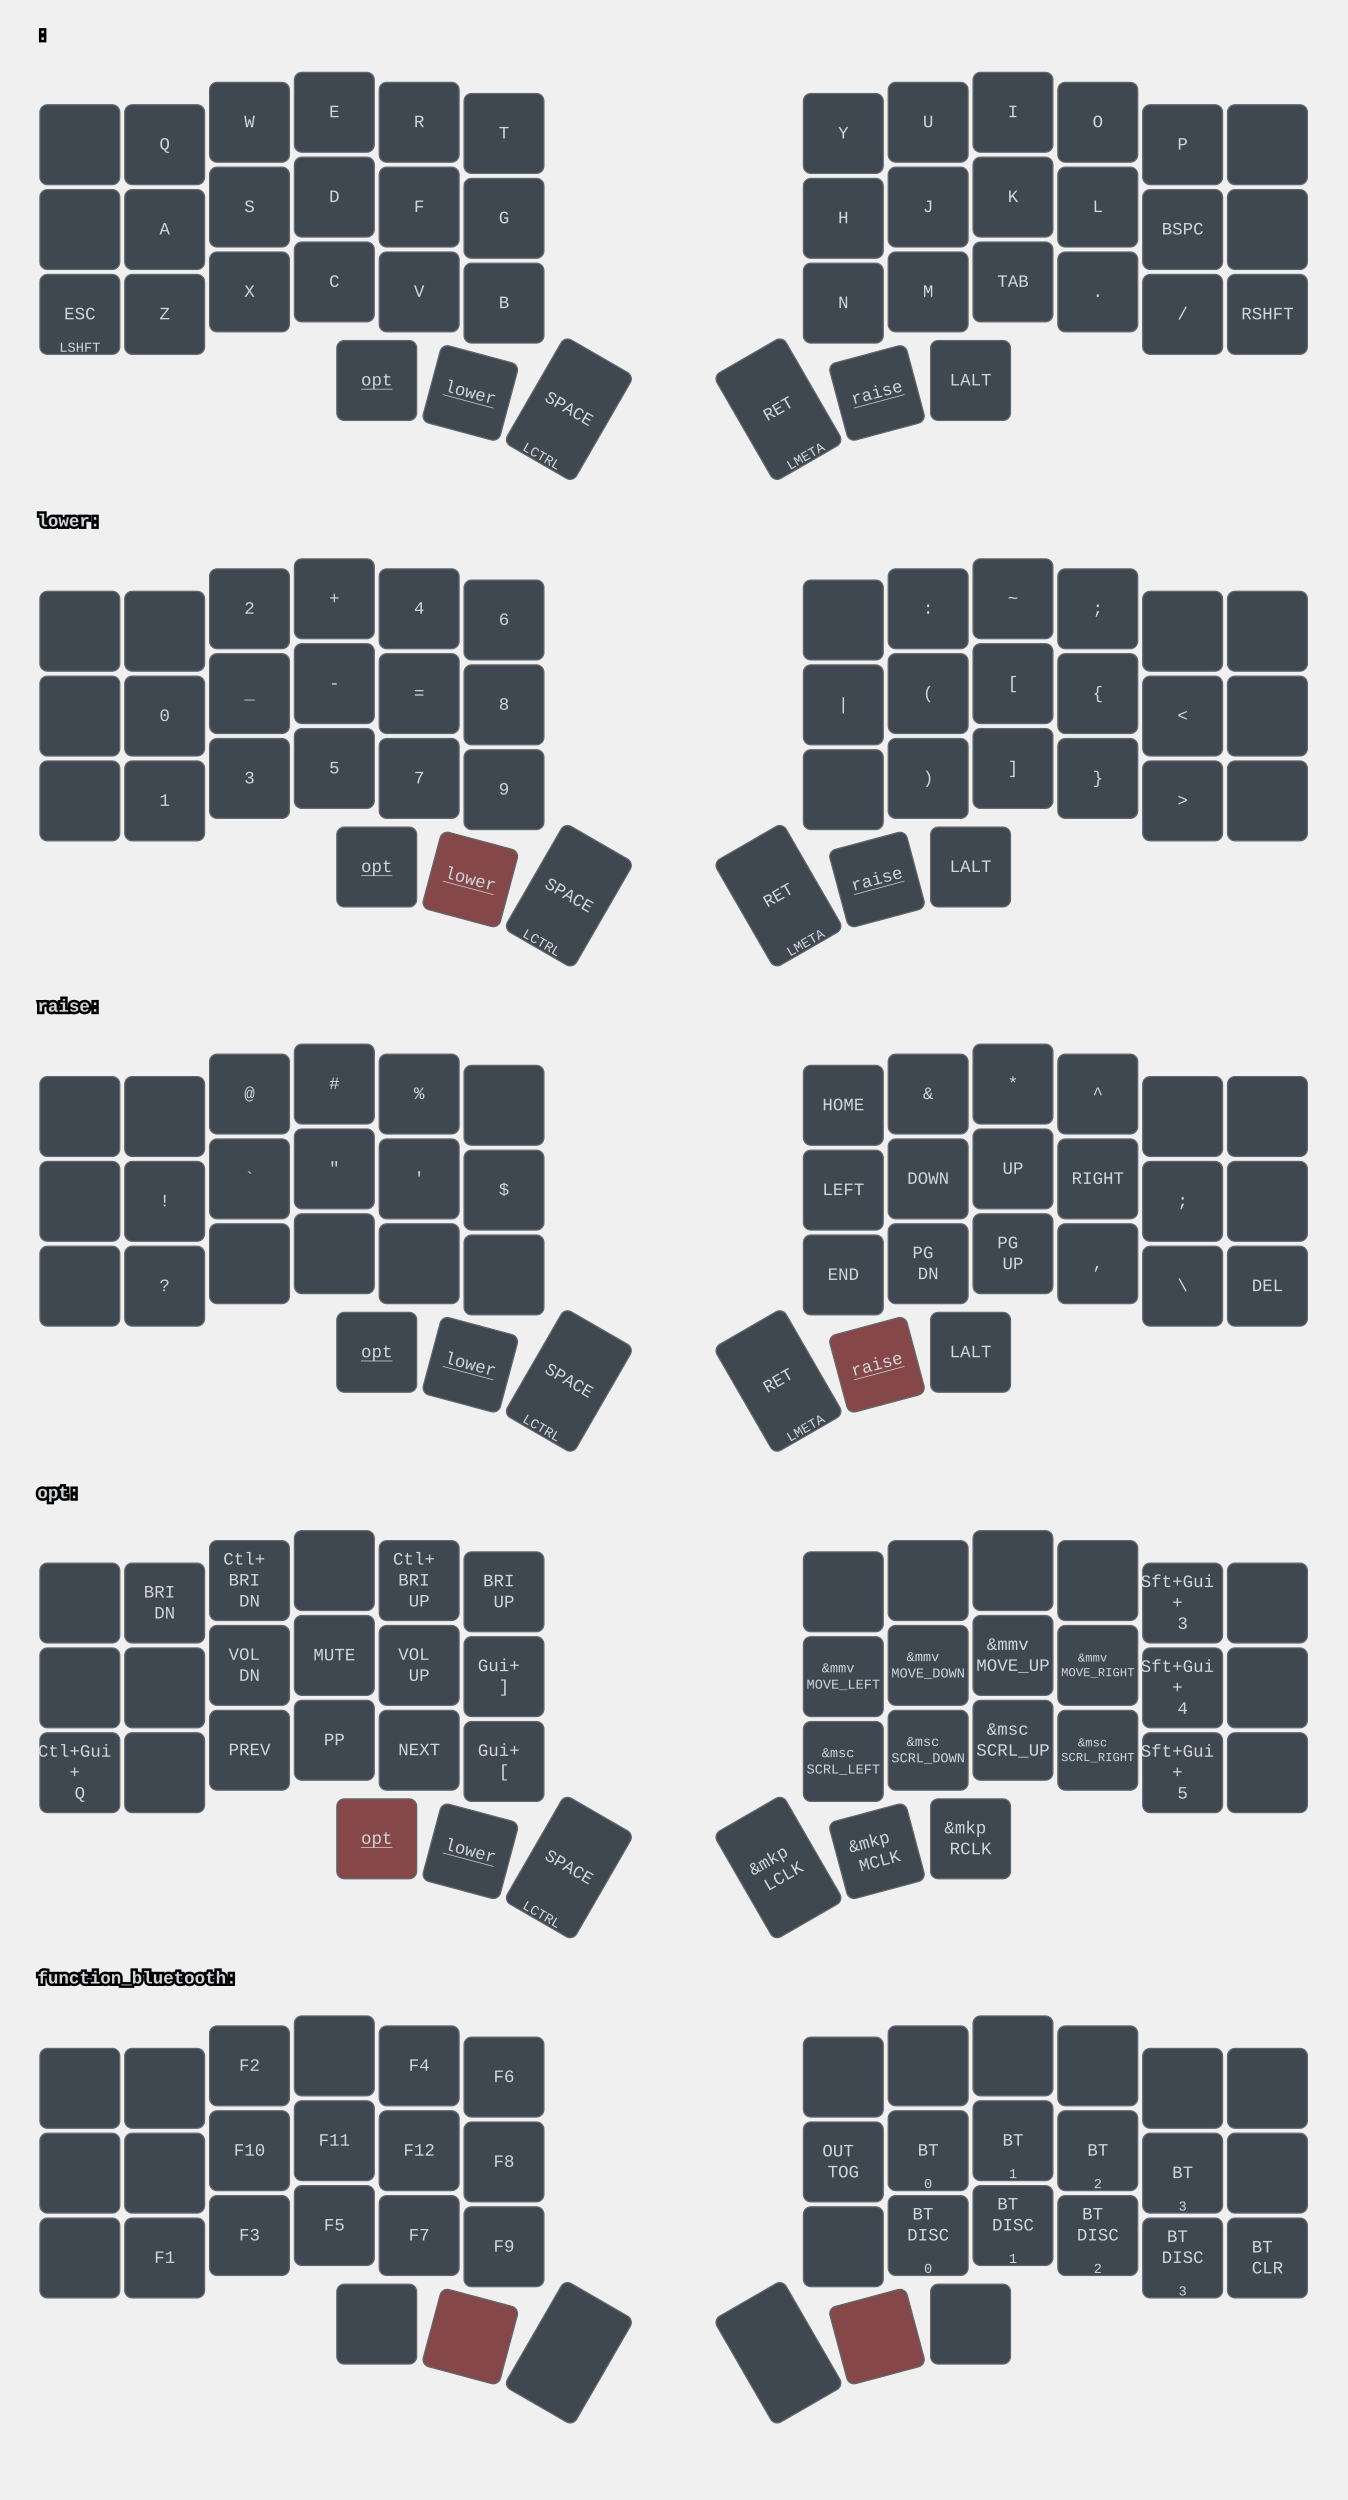
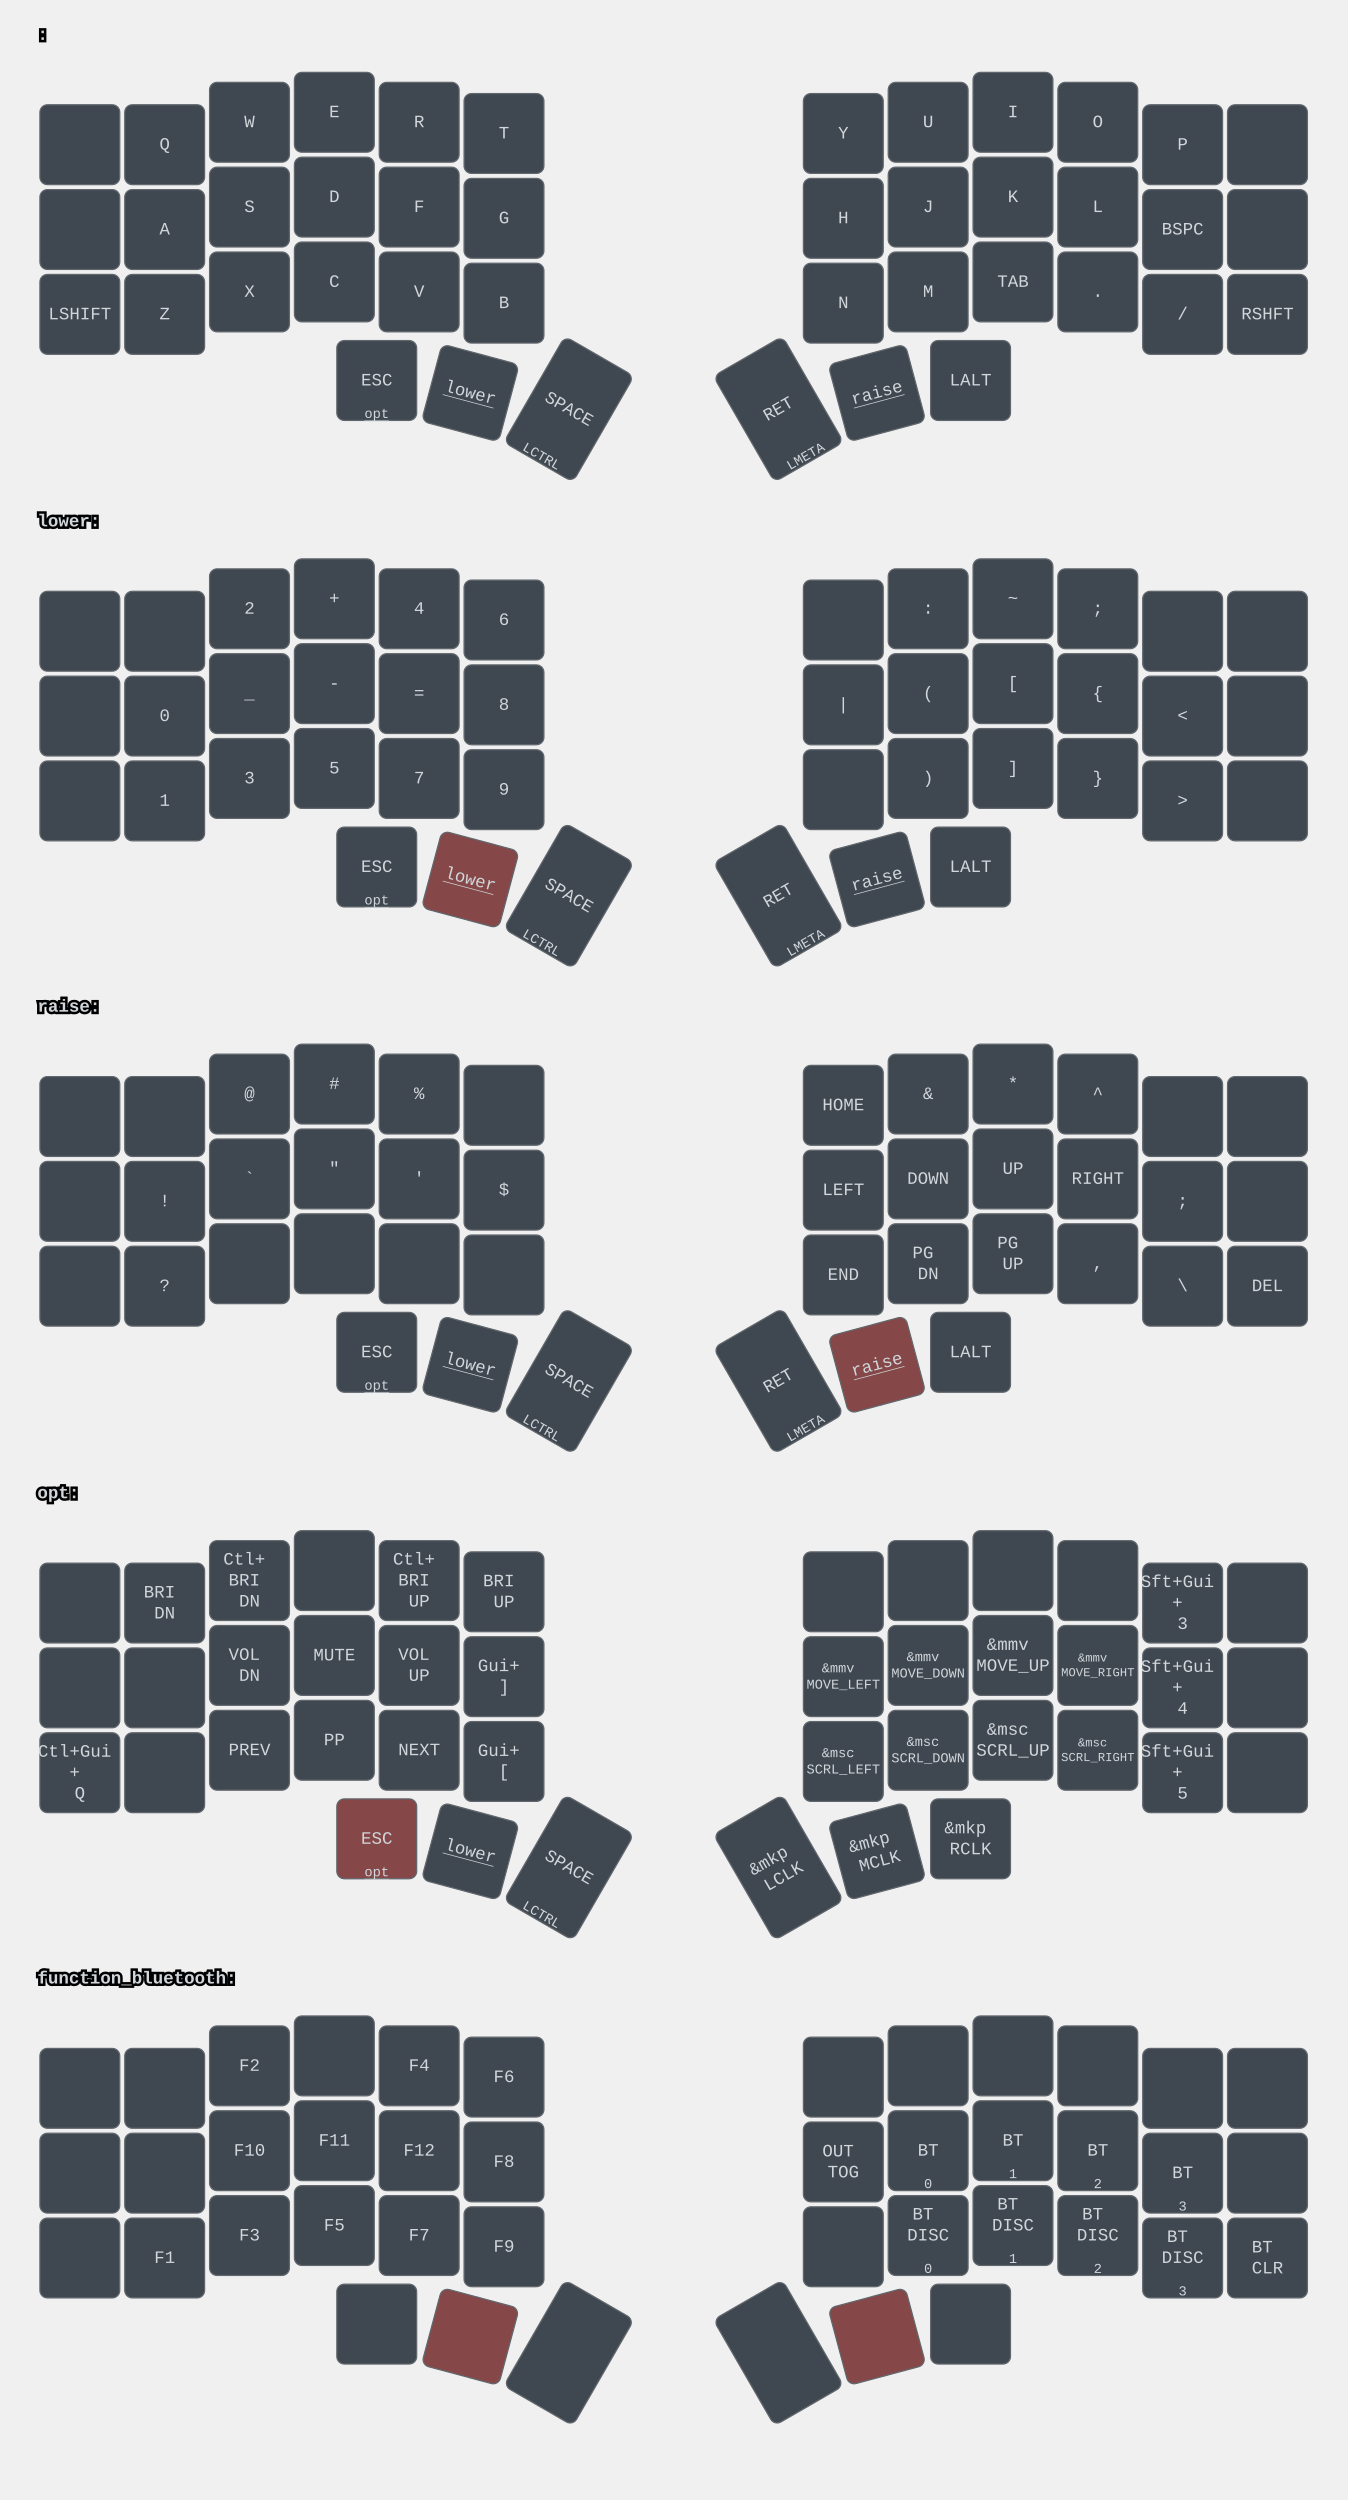
<svg xmlns="http://www.w3.org/2000/svg" width="1080" height="2004" viewBox="0 0 1080 2004" class="keymap">
  <style>/* inherit to force styles through use tags */
svg path {
    fill: inherit;
}

/* font and background color specifications */
svg.keymap {
    font-family: SFMono-Regular,Consolas,Liberation Mono,Menlo,monospace;
    font-size: 14px;
    font-kerning: normal;
    text-rendering: optimizeLegibility;
    fill: #24292e;
}

/* default key styling */
rect.key {
    fill: #f6f8fa;
}

rect.key, rect.combo {
    stroke: #c9cccf;
    stroke-width: 1;
}

/* default key side styling, only used is draw_key_sides is set */
rect.side {
    filter: brightness(90%);
}

/* color accent for combo boxes */
rect.combo, rect.combo-separate {
    fill: #cdf;
}

/* color accent for held keys */
rect.held, rect.combo.held {
    fill: #fdd;
}

/* color accent for ghost (optional) keys */
rect.ghost, rect.combo.ghost {
    stroke-dasharray: 4, 4;
    stroke-width: 2;
}

text {
    text-anchor: middle;
    dominant-baseline: middle;
}

/* styling for layer labels */
text.label {
    font-weight: bold;
    text-anchor: start;
    stroke: white;
    stroke-width: 4;
    paint-order: stroke;
}

/* styling for optional footer */
text.footer {
    text-anchor: end;
    dominant-baseline: auto;
    stroke: white;
    stroke-width: 4;
    paint-order: stroke;
}

/* styling for combo tap, and key non-tap label text */
text.combo, text.hold, text.shifted, text.left, text.right {
    font-size: 11px;
}

text.hold {
    text-anchor: middle;
    dominant-baseline: auto;
}

text.shifted {
    text-anchor: middle;
    dominant-baseline: hanging;
}

text.left {
    text-anchor: start;
}

text.right {
    text-anchor: end;
}

text.layer-activator {
    text-decoration: underline;
}

/* styling for hold/shifted label text in combo box */
text.combo.hold, text.combo.shifted, text.combo.left, text.combo.right {
    font-size: 8px;
}

/* lighter symbol for transparent keys */
text.trans {
    fill: #7b7e81;
}

/* styling for combo dendrons */
path.combo {
    stroke-width: 1;
    stroke: gray;
    fill: none;
}

/* Start Tabler Icons Cleanup */
/* cannot use height/width with glyphs */
.icon-tabler &gt; path {
    fill: inherit;
    stroke: inherit;
    stroke-width: 2;
}
/* hide tabler's default box */
.icon-tabler &gt; path[stroke="none"][fill="none"] {
    visibility: hidden;
}
/* End Tabler Icons Cleanup */

svg.keymap { fill: #d1d6db; }
rect.key { fill: #3f4750; }
rect.key, rect.combo { stroke: #60666c; }
rect.combo, rect.combo-separate { fill: #1f3d7a; }
rect.held, rect.combo.held { fill: #854747; }
text.label, text.footer { stroke: black; }
text.trans { fill: #7e8184; }
path.combo { stroke: #7f7f7f; }
</style>
  <g transform="translate(30, 0)" class="layer- ">
    <text x="0" y="28" class="label" id="x_x"> :</text>
    <g transform="translate(0, 56)">
      <g transform="translate(34, 60)" class="key keypos-0">
        <rect rx="6" ry="6" x="-32" y="-32" width="64" height="64" class="key" />
      </g>
      <g transform="translate(102, 60)" class="key keypos-1">
        <rect rx="6" ry="6" x="-32" y="-32" width="64" height="64" class="key" />
        <text x="0" y="0" class="key tap">Q</text>
      </g>
      <g transform="translate(170, 42)" class="key keypos-2">
        <rect rx="6" ry="6" x="-32" y="-32" width="64" height="64" class="key" />
        <text x="0" y="0" class="key tap">W</text>
      </g>
      <g transform="translate(238, 34)" class="key keypos-3">
        <rect rx="6" ry="6" x="-32" y="-32" width="64" height="64" class="key" />
        <text x="0" y="0" class="key tap">E</text>
      </g>
      <g transform="translate(306, 42)" class="key keypos-4">
        <rect rx="6" ry="6" x="-32" y="-32" width="64" height="64" class="key" />
        <text x="0" y="0" class="key tap">R</text>
      </g>
      <g transform="translate(374, 51)" class="key keypos-5">
        <rect rx="6" ry="6" x="-32" y="-32" width="64" height="64" class="key" />
        <text x="0" y="0" class="key tap">T</text>
      </g>
      <g transform="translate(646, 51)" class="key keypos-6">
        <rect rx="6" ry="6" x="-32" y="-32" width="64" height="64" class="key" />
        <text x="0" y="0" class="key tap">Y</text>
      </g>
      <g transform="translate(714, 42)" class="key keypos-7">
        <rect rx="6" ry="6" x="-32" y="-32" width="64" height="64" class="key" />
        <text x="0" y="0" class="key tap">U</text>
      </g>
      <g transform="translate(782, 34)" class="key keypos-8">
        <rect rx="6" ry="6" x="-32" y="-32" width="64" height="64" class="key" />
        <text x="0" y="0" class="key tap">I</text>
      </g>
      <g transform="translate(850, 42)" class="key keypos-9">
        <rect rx="6" ry="6" x="-32" y="-32" width="64" height="64" class="key" />
        <text x="0" y="0" class="key tap">O</text>
      </g>
      <g transform="translate(918, 60)" class="key keypos-10">
        <rect rx="6" ry="6" x="-32" y="-32" width="64" height="64" class="key" />
        <text x="0" y="0" class="key tap">P</text>
      </g>
      <g transform="translate(986, 60)" class="key keypos-11">
        <rect rx="6" ry="6" x="-32" y="-32" width="64" height="64" class="key" />
      </g>
      <g transform="translate(34, 128)" class="key keypos-12">
        <rect rx="6" ry="6" x="-32" y="-32" width="64" height="64" class="key" />
      </g>
      <g transform="translate(102, 128)" class="key keypos-13">
        <rect rx="6" ry="6" x="-32" y="-32" width="64" height="64" class="key" />
        <text x="0" y="0" class="key tap">A</text>
      </g>
      <g transform="translate(170, 110)" class="key keypos-14">
        <rect rx="6" ry="6" x="-32" y="-32" width="64" height="64" class="key" />
        <text x="0" y="0" class="key tap">S</text>
      </g>
      <g transform="translate(238, 102)" class="key keypos-15">
        <rect rx="6" ry="6" x="-32" y="-32" width="64" height="64" class="key" />
        <text x="0" y="0" class="key tap">D</text>
      </g>
      <g transform="translate(306, 110)" class="key keypos-16">
        <rect rx="6" ry="6" x="-32" y="-32" width="64" height="64" class="key" />
        <text x="0" y="0" class="key tap">F</text>
      </g>
      <g transform="translate(374, 119)" class="key keypos-17">
        <rect rx="6" ry="6" x="-32" y="-32" width="64" height="64" class="key" />
        <text x="0" y="0" class="key tap">G</text>
      </g>
      <g transform="translate(646, 119)" class="key keypos-18">
        <rect rx="6" ry="6" x="-32" y="-32" width="64" height="64" class="key" />
        <text x="0" y="0" class="key tap">H</text>
      </g>
      <g transform="translate(714, 110)" class="key keypos-19">
        <rect rx="6" ry="6" x="-32" y="-32" width="64" height="64" class="key" />
        <text x="0" y="0" class="key tap">J</text>
      </g>
      <g transform="translate(782, 102)" class="key keypos-20">
        <rect rx="6" ry="6" x="-32" y="-32" width="64" height="64" class="key" />
        <text x="0" y="0" class="key tap">K</text>
      </g>
      <g transform="translate(850, 110)" class="key keypos-21">
        <rect rx="6" ry="6" x="-32" y="-32" width="64" height="64" class="key" />
        <text x="0" y="0" class="key tap">L</text>
      </g>
      <g transform="translate(918, 128)" class="key keypos-22">
        <rect rx="6" ry="6" x="-32" y="-32" width="64" height="64" class="key" />
        <text x="0" y="0" class="key tap">BSPC</text>
      </g>
      <g transform="translate(986, 128)" class="key keypos-23">
        <rect rx="6" ry="6" x="-32" y="-32" width="64" height="64" class="key" />
      </g>
      <g transform="translate(34, 196)" class="key keypos-24">
        <rect rx="6" ry="6" x="-32" y="-32" width="64" height="64" class="key" />
+         <text x="0" y="0" class="key tap">LSHIFT</text>
+       </g>
+       <g transform="translate(102, 196)" class="key keypos-25">
+         <rect rx="6" ry="6" x="-32" y="-32" width="64" height="64" class="key" />
+         <text x="0" y="0" class="key tap">Z</text>
+       </g>
+       <g transform="translate(170, 178)" class="key keypos-26">
+         <rect rx="6" ry="6" x="-32" y="-32" width="64" height="64" class="key" />
+         <text x="0" y="0" class="key tap">X</text>
+       </g>
+       <g transform="translate(238, 170)" class="key keypos-27">
+         <rect rx="6" ry="6" x="-32" y="-32" width="64" height="64" class="key" />
+         <text x="0" y="0" class="key tap">C</text>
+       </g>
+       <g transform="translate(306, 178)" class="key keypos-28">
+         <rect rx="6" ry="6" x="-32" y="-32" width="64" height="64" class="key" />
+         <text x="0" y="0" class="key tap">V</text>
+       </g>
+       <g transform="translate(374, 187)" class="key keypos-29">
+         <rect rx="6" ry="6" x="-32" y="-32" width="64" height="64" class="key" />
+         <text x="0" y="0" class="key tap">B</text>
+       </g>
+       <g transform="translate(646, 187)" class="key keypos-30">
+         <rect rx="6" ry="6" x="-32" y="-32" width="64" height="64" class="key" />
+         <text x="0" y="0" class="key tap">N</text>
+       </g>
+       <g transform="translate(714, 178)" class="key keypos-31">
+         <rect rx="6" ry="6" x="-32" y="-32" width="64" height="64" class="key" />
+         <text x="0" y="0" class="key tap">M</text>
+       </g>
+       <g transform="translate(782, 170)" class="key keypos-32">
+         <rect rx="6" ry="6" x="-32" y="-32" width="64" height="64" class="key" />
+         <text x="0" y="0" class="key tap">TAB</text>
+       </g>
+       <g transform="translate(850, 178)" class="key keypos-33">
+         <rect rx="6" ry="6" x="-32" y="-32" width="64" height="64" class="key" />
+         <text x="0" y="0" class="key tap">.</text>
+       </g>
+       <g transform="translate(918, 196)" class="key keypos-34">
+         <rect rx="6" ry="6" x="-32" y="-32" width="64" height="64" class="key" />
+         <text x="0" y="0" class="key tap">/</text>
+       </g>
+       <g transform="translate(986, 196)" class="key keypos-35">
+         <rect rx="6" ry="6" x="-32" y="-32" width="64" height="64" class="key" />
+         <text x="0" y="0" class="key tap">RSHFT</text>
+       </g>
+       <g transform="translate(272, 249)" class="key keypos-36">
+         <rect rx="6" ry="6" x="-32" y="-32" width="64" height="64" class="key" />
        <text x="0" y="0" class="key tap">ESC</text>
-         <text x="0" y="30" class="key hold">LSHFT</text>
-       </g>
-       <g transform="translate(102, 196)" class="key keypos-25">
-         <rect rx="6" ry="6" x="-32" y="-32" width="64" height="64" class="key" />
-         <text x="0" y="0" class="key tap">Z</text>
-       </g>
-       <g transform="translate(170, 178)" class="key keypos-26">
-         <rect rx="6" ry="6" x="-32" y="-32" width="64" height="64" class="key" />
-         <text x="0" y="0" class="key tap">X</text>
-       </g>
-       <g transform="translate(238, 170)" class="key keypos-27">
-         <rect rx="6" ry="6" x="-32" y="-32" width="64" height="64" class="key" />
-         <text x="0" y="0" class="key tap">C</text>
-       </g>
-       <g transform="translate(306, 178)" class="key keypos-28">
-         <rect rx="6" ry="6" x="-32" y="-32" width="64" height="64" class="key" />
-         <text x="0" y="0" class="key tap">V</text>
-       </g>
-       <g transform="translate(374, 187)" class="key keypos-29">
-         <rect rx="6" ry="6" x="-32" y="-32" width="64" height="64" class="key" />
-         <text x="0" y="0" class="key tap">B</text>
-       </g>
-       <g transform="translate(646, 187)" class="key keypos-30">
-         <rect rx="6" ry="6" x="-32" y="-32" width="64" height="64" class="key" />
-         <text x="0" y="0" class="key tap">N</text>
-       </g>
-       <g transform="translate(714, 178)" class="key keypos-31">
-         <rect rx="6" ry="6" x="-32" y="-32" width="64" height="64" class="key" />
-         <text x="0" y="0" class="key tap">M</text>
-       </g>
-       <g transform="translate(782, 170)" class="key keypos-32">
-         <rect rx="6" ry="6" x="-32" y="-32" width="64" height="64" class="key" />
-         <text x="0" y="0" class="key tap">TAB</text>
-       </g>
-       <g transform="translate(850, 178)" class="key keypos-33">
-         <rect rx="6" ry="6" x="-32" y="-32" width="64" height="64" class="key" />
-         <text x="0" y="0" class="key tap">.</text>
-       </g>
-       <g transform="translate(918, 196)" class="key keypos-34">
-         <rect rx="6" ry="6" x="-32" y="-32" width="64" height="64" class="key" />
-         <text x="0" y="0" class="key tap">/</text>
-       </g>
-       <g transform="translate(986, 196)" class="key keypos-35">
-         <rect rx="6" ry="6" x="-32" y="-32" width="64" height="64" class="key" />
-         <text x="0" y="0" class="key tap">RSHFT</text>
-       </g>
-       <g transform="translate(272, 249)" class="key keypos-36">
-         <rect rx="6" ry="6" x="-32" y="-32" width="64" height="64" class="key" />
        <a href="#opt">
-           <text x="0" y="0" class="key tap layer-activator">opt</text>
+           <text x="0" y="30" class="key hold layer-activator">opt</text>
        </a>
      </g>
      <g transform="translate(347, 259) rotate(15.0)" class="key keypos-37">
        <rect rx="6" ry="6" x="-32" y="-32" width="64" height="64" class="key" />
        <a href="#lower">
          <text x="0" y="0" class="key tap layer-activator">lower</text>
        </a>
      </g>
      <g transform="translate(426, 272) rotate(30.0)" class="key keypos-38">
        <rect rx="6" ry="6" x="-32" y="-49" width="64" height="98" class="key" />
        <text x="0" y="0" class="key tap">SPACE</text>
        <text x="0" y="47" class="key hold">LCTRL</text>
      </g>
      <g transform="translate(594, 272) rotate(-30.0)" class="key keypos-39">
        <rect rx="6" ry="6" x="-32" y="-49" width="64" height="98" class="key" />
        <text x="0" y="0" class="key tap">RET</text>
        <text x="0" y="47" class="key hold">LMETA</text>
      </g>
      <g transform="translate(673, 259) rotate(-15.0)" class="key keypos-40">
        <rect rx="6" ry="6" x="-32" y="-32" width="64" height="64" class="key" />
        <a href="#raise">
          <text x="0" y="0" class="key tap layer-activator">raise</text>
        </a>
      </g>
      <g transform="translate(748, 249)" class="key keypos-41">
        <rect rx="6" ry="6" x="-32" y="-32" width="64" height="64" class="key" />
        <text x="0" y="0" class="key tap">LALT</text>
      </g>
    </g>
  </g>
  <g transform="translate(30, 390)" class="layer-lower">
    <text x="0" y="28" class="label" id="lower">lower:</text>
    <g transform="translate(0, 56)">
      <g transform="translate(34, 60)" class="key keypos-0">
        <rect rx="6" ry="6" x="-32" y="-32" width="64" height="64" class="key" />
      </g>
      <g transform="translate(102, 60)" class="key keypos-1">
        <rect rx="6" ry="6" x="-32" y="-32" width="64" height="64" class="key" />
      </g>
      <g transform="translate(170, 42)" class="key keypos-2">
        <rect rx="6" ry="6" x="-32" y="-32" width="64" height="64" class="key" />
        <text x="0" y="0" class="key tap">2</text>
      </g>
      <g transform="translate(238, 34)" class="key keypos-3">
        <rect rx="6" ry="6" x="-32" y="-32" width="64" height="64" class="key" />
        <text x="0" y="0" class="key tap">+</text>
      </g>
      <g transform="translate(306, 42)" class="key keypos-4">
        <rect rx="6" ry="6" x="-32" y="-32" width="64" height="64" class="key" />
        <text x="0" y="0" class="key tap">4</text>
      </g>
      <g transform="translate(374, 51)" class="key keypos-5">
        <rect rx="6" ry="6" x="-32" y="-32" width="64" height="64" class="key" />
        <text x="0" y="0" class="key tap">6</text>
      </g>
      <g transform="translate(646, 51)" class="key keypos-6">
        <rect rx="6" ry="6" x="-32" y="-32" width="64" height="64" class="key" />
      </g>
      <g transform="translate(714, 42)" class="key keypos-7">
        <rect rx="6" ry="6" x="-32" y="-32" width="64" height="64" class="key" />
        <text x="0" y="0" class="key tap">:</text>
      </g>
      <g transform="translate(782, 34)" class="key keypos-8">
        <rect rx="6" ry="6" x="-32" y="-32" width="64" height="64" class="key" />
        <text x="0" y="0" class="key tap">~</text>
      </g>
      <g transform="translate(850, 42)" class="key keypos-9">
        <rect rx="6" ry="6" x="-32" y="-32" width="64" height="64" class="key" />
        <text x="0" y="0" class="key tap">;</text>
      </g>
      <g transform="translate(918, 60)" class="key keypos-10">
        <rect rx="6" ry="6" x="-32" y="-32" width="64" height="64" class="key" />
      </g>
      <g transform="translate(986, 60)" class="key keypos-11">
        <rect rx="6" ry="6" x="-32" y="-32" width="64" height="64" class="key" />
      </g>
      <g transform="translate(34, 128)" class="key keypos-12">
        <rect rx="6" ry="6" x="-32" y="-32" width="64" height="64" class="key" />
      </g>
      <g transform="translate(102, 128)" class="key keypos-13">
        <rect rx="6" ry="6" x="-32" y="-32" width="64" height="64" class="key" />
        <text x="0" y="0" class="key tap">0</text>
      </g>
      <g transform="translate(170, 110)" class="key keypos-14">
        <rect rx="6" ry="6" x="-32" y="-32" width="64" height="64" class="key" />
        <text x="0" y="0" class="key tap">_</text>
      </g>
      <g transform="translate(238, 102)" class="key keypos-15">
        <rect rx="6" ry="6" x="-32" y="-32" width="64" height="64" class="key" />
        <text x="0" y="0" class="key tap">-</text>
      </g>
      <g transform="translate(306, 110)" class="key keypos-16">
        <rect rx="6" ry="6" x="-32" y="-32" width="64" height="64" class="key" />
        <text x="0" y="0" class="key tap">=</text>
      </g>
      <g transform="translate(374, 119)" class="key keypos-17">
        <rect rx="6" ry="6" x="-32" y="-32" width="64" height="64" class="key" />
        <text x="0" y="0" class="key tap">8</text>
      </g>
      <g transform="translate(646, 119)" class="key keypos-18">
        <rect rx="6" ry="6" x="-32" y="-32" width="64" height="64" class="key" />
        <text x="0" y="0" class="key tap">|</text>
      </g>
      <g transform="translate(714, 110)" class="key keypos-19">
        <rect rx="6" ry="6" x="-32" y="-32" width="64" height="64" class="key" />
        <text x="0" y="0" class="key tap">(</text>
      </g>
      <g transform="translate(782, 102)" class="key keypos-20">
        <rect rx="6" ry="6" x="-32" y="-32" width="64" height="64" class="key" />
        <text x="0" y="0" class="key tap">[</text>
      </g>
      <g transform="translate(850, 110)" class="key keypos-21">
        <rect rx="6" ry="6" x="-32" y="-32" width="64" height="64" class="key" />
        <text x="0" y="0" class="key tap">{</text>
      </g>
      <g transform="translate(918, 128)" class="key keypos-22">
        <rect rx="6" ry="6" x="-32" y="-32" width="64" height="64" class="key" />
        <text x="0" y="0" class="key tap">&lt;</text>
      </g>
      <g transform="translate(986, 128)" class="key keypos-23">
        <rect rx="6" ry="6" x="-32" y="-32" width="64" height="64" class="key" />
      </g>
      <g transform="translate(34, 196)" class="key keypos-24">
        <rect rx="6" ry="6" x="-32" y="-32" width="64" height="64" class="key" />
      </g>
      <g transform="translate(102, 196)" class="key keypos-25">
        <rect rx="6" ry="6" x="-32" y="-32" width="64" height="64" class="key" />
        <text x="0" y="0" class="key tap">1</text>
      </g>
      <g transform="translate(170, 178)" class="key keypos-26">
        <rect rx="6" ry="6" x="-32" y="-32" width="64" height="64" class="key" />
        <text x="0" y="0" class="key tap">3</text>
      </g>
      <g transform="translate(238, 170)" class="key keypos-27">
        <rect rx="6" ry="6" x="-32" y="-32" width="64" height="64" class="key" />
        <text x="0" y="0" class="key tap">5</text>
      </g>
      <g transform="translate(306, 178)" class="key keypos-28">
        <rect rx="6" ry="6" x="-32" y="-32" width="64" height="64" class="key" />
        <text x="0" y="0" class="key tap">7</text>
      </g>
      <g transform="translate(374, 187)" class="key keypos-29">
        <rect rx="6" ry="6" x="-32" y="-32" width="64" height="64" class="key" />
        <text x="0" y="0" class="key tap">9</text>
      </g>
      <g transform="translate(646, 187)" class="key keypos-30">
        <rect rx="6" ry="6" x="-32" y="-32" width="64" height="64" class="key" />
      </g>
      <g transform="translate(714, 178)" class="key keypos-31">
        <rect rx="6" ry="6" x="-32" y="-32" width="64" height="64" class="key" />
        <text x="0" y="0" class="key tap">)</text>
      </g>
      <g transform="translate(782, 170)" class="key keypos-32">
        <rect rx="6" ry="6" x="-32" y="-32" width="64" height="64" class="key" />
        <text x="0" y="0" class="key tap">]</text>
      </g>
      <g transform="translate(850, 178)" class="key keypos-33">
        <rect rx="6" ry="6" x="-32" y="-32" width="64" height="64" class="key" />
        <text x="0" y="0" class="key tap">}</text>
      </g>
      <g transform="translate(918, 196)" class="key keypos-34">
        <rect rx="6" ry="6" x="-32" y="-32" width="64" height="64" class="key" />
        <text x="0" y="0" class="key tap">&gt;</text>
      </g>
      <g transform="translate(986, 196)" class="key keypos-35">
        <rect rx="6" ry="6" x="-32" y="-32" width="64" height="64" class="key" />
      </g>
      <g transform="translate(272, 249)" class="key keypos-36">
        <rect rx="6" ry="6" x="-32" y="-32" width="64" height="64" class="key" />
+         <text x="0" y="0" class="key tap">ESC</text>
        <a href="#opt">
-           <text x="0" y="0" class="key tap layer-activator">opt</text>
+           <text x="0" y="30" class="key hold layer-activator">opt</text>
        </a>
      </g>
      <g transform="translate(347, 259) rotate(15.0)" class="key held keypos-37">
        <rect rx="6" ry="6" x="-32" y="-32" width="64" height="64" class="key held" />
        <a href="#lower">
          <text x="0" y="0" class="key held tap layer-activator">lower</text>
        </a>
      </g>
      <g transform="translate(426, 272) rotate(30.0)" class="key keypos-38">
        <rect rx="6" ry="6" x="-32" y="-49" width="64" height="98" class="key" />
        <text x="0" y="0" class="key tap">SPACE</text>
        <text x="0" y="47" class="key hold">LCTRL</text>
      </g>
      <g transform="translate(594, 272) rotate(-30.0)" class="key keypos-39">
        <rect rx="6" ry="6" x="-32" y="-49" width="64" height="98" class="key" />
        <text x="0" y="0" class="key tap">RET</text>
        <text x="0" y="47" class="key hold">LMETA</text>
      </g>
      <g transform="translate(673, 259) rotate(-15.0)" class="key keypos-40">
        <rect rx="6" ry="6" x="-32" y="-32" width="64" height="64" class="key" />
        <a href="#raise">
          <text x="0" y="0" class="key tap layer-activator">raise</text>
        </a>
      </g>
      <g transform="translate(748, 249)" class="key keypos-41">
        <rect rx="6" ry="6" x="-32" y="-32" width="64" height="64" class="key" />
        <text x="0" y="0" class="key tap">LALT</text>
      </g>
    </g>
  </g>
  <g transform="translate(30, 779)" class="layer-raise">
    <text x="0" y="28" class="label" id="raise">raise:</text>
    <g transform="translate(0, 56)">
      <g transform="translate(34, 60)" class="key keypos-0">
        <rect rx="6" ry="6" x="-32" y="-32" width="64" height="64" class="key" />
      </g>
      <g transform="translate(102, 60)" class="key keypos-1">
        <rect rx="6" ry="6" x="-32" y="-32" width="64" height="64" class="key" />
      </g>
      <g transform="translate(170, 42)" class="key keypos-2">
        <rect rx="6" ry="6" x="-32" y="-32" width="64" height="64" class="key" />
        <text x="0" y="0" class="key tap">@</text>
      </g>
      <g transform="translate(238, 34)" class="key keypos-3">
        <rect rx="6" ry="6" x="-32" y="-32" width="64" height="64" class="key" />
        <text x="0" y="0" class="key tap">#</text>
      </g>
      <g transform="translate(306, 42)" class="key keypos-4">
        <rect rx="6" ry="6" x="-32" y="-32" width="64" height="64" class="key" />
        <text x="0" y="0" class="key tap">%</text>
      </g>
      <g transform="translate(374, 51)" class="key keypos-5">
        <rect rx="6" ry="6" x="-32" y="-32" width="64" height="64" class="key" />
      </g>
      <g transform="translate(646, 51)" class="key keypos-6">
        <rect rx="6" ry="6" x="-32" y="-32" width="64" height="64" class="key" />
        <text x="0" y="0" class="key tap">HOME</text>
      </g>
      <g transform="translate(714, 42)" class="key keypos-7">
        <rect rx="6" ry="6" x="-32" y="-32" width="64" height="64" class="key" />
        <text x="0" y="0" class="key tap">&amp;</text>
      </g>
      <g transform="translate(782, 34)" class="key keypos-8">
        <rect rx="6" ry="6" x="-32" y="-32" width="64" height="64" class="key" />
        <text x="0" y="0" class="key tap">*</text>
      </g>
      <g transform="translate(850, 42)" class="key keypos-9">
        <rect rx="6" ry="6" x="-32" y="-32" width="64" height="64" class="key" />
        <text x="0" y="0" class="key tap">^</text>
      </g>
      <g transform="translate(918, 60)" class="key keypos-10">
        <rect rx="6" ry="6" x="-32" y="-32" width="64" height="64" class="key" />
      </g>
      <g transform="translate(986, 60)" class="key keypos-11">
        <rect rx="6" ry="6" x="-32" y="-32" width="64" height="64" class="key" />
      </g>
      <g transform="translate(34, 128)" class="key keypos-12">
        <rect rx="6" ry="6" x="-32" y="-32" width="64" height="64" class="key" />
      </g>
      <g transform="translate(102, 128)" class="key keypos-13">
        <rect rx="6" ry="6" x="-32" y="-32" width="64" height="64" class="key" />
        <text x="0" y="0" class="key tap">!</text>
      </g>
      <g transform="translate(170, 110)" class="key keypos-14">
        <rect rx="6" ry="6" x="-32" y="-32" width="64" height="64" class="key" />
        <text x="0" y="0" class="key tap">`</text>
      </g>
      <g transform="translate(238, 102)" class="key keypos-15">
        <rect rx="6" ry="6" x="-32" y="-32" width="64" height="64" class="key" />
        <text x="0" y="0" class="key tap">"</text>
      </g>
      <g transform="translate(306, 110)" class="key keypos-16">
        <rect rx="6" ry="6" x="-32" y="-32" width="64" height="64" class="key" />
        <text x="0" y="0" class="key tap">'</text>
      </g>
      <g transform="translate(374, 119)" class="key keypos-17">
        <rect rx="6" ry="6" x="-32" y="-32" width="64" height="64" class="key" />
        <text x="0" y="0" class="key tap">$</text>
      </g>
      <g transform="translate(646, 119)" class="key keypos-18">
        <rect rx="6" ry="6" x="-32" y="-32" width="64" height="64" class="key" />
        <text x="0" y="0" class="key tap">LEFT</text>
      </g>
      <g transform="translate(714, 110)" class="key keypos-19">
        <rect rx="6" ry="6" x="-32" y="-32" width="64" height="64" class="key" />
        <text x="0" y="0" class="key tap">DOWN</text>
      </g>
      <g transform="translate(782, 102)" class="key keypos-20">
        <rect rx="6" ry="6" x="-32" y="-32" width="64" height="64" class="key" />
        <text x="0" y="0" class="key tap">UP</text>
      </g>
      <g transform="translate(850, 110)" class="key keypos-21">
        <rect rx="6" ry="6" x="-32" y="-32" width="64" height="64" class="key" />
        <text x="0" y="0" class="key tap">RIGHT</text>
      </g>
      <g transform="translate(918, 128)" class="key keypos-22">
        <rect rx="6" ry="6" x="-32" y="-32" width="64" height="64" class="key" />
        <text x="0" y="0" class="key tap">;</text>
      </g>
      <g transform="translate(986, 128)" class="key keypos-23">
        <rect rx="6" ry="6" x="-32" y="-32" width="64" height="64" class="key" />
      </g>
      <g transform="translate(34, 196)" class="key keypos-24">
        <rect rx="6" ry="6" x="-32" y="-32" width="64" height="64" class="key" />
      </g>
      <g transform="translate(102, 196)" class="key keypos-25">
        <rect rx="6" ry="6" x="-32" y="-32" width="64" height="64" class="key" />
        <text x="0" y="0" class="key tap">?</text>
      </g>
      <g transform="translate(170, 178)" class="key keypos-26">
        <rect rx="6" ry="6" x="-32" y="-32" width="64" height="64" class="key" />
      </g>
      <g transform="translate(238, 170)" class="key keypos-27">
        <rect rx="6" ry="6" x="-32" y="-32" width="64" height="64" class="key" />
      </g>
      <g transform="translate(306, 178)" class="key keypos-28">
        <rect rx="6" ry="6" x="-32" y="-32" width="64" height="64" class="key" />
      </g>
      <g transform="translate(374, 187)" class="key keypos-29">
        <rect rx="6" ry="6" x="-32" y="-32" width="64" height="64" class="key" />
      </g>
      <g transform="translate(646, 187)" class="key keypos-30">
        <rect rx="6" ry="6" x="-32" y="-32" width="64" height="64" class="key" />
        <text x="0" y="0" class="key tap">END</text>
      </g>
      <g transform="translate(714, 178)" class="key keypos-31">
        <rect rx="6" ry="6" x="-32" y="-32" width="64" height="64" class="key" />
        <text x="0" y="0" class="key tap">
          <tspan x="0" dy="-0.6em">PG</tspan>
          <tspan x="0" dy="1.2em">DN</tspan>
        </text>
      </g>
      <g transform="translate(782, 170)" class="key keypos-32">
        <rect rx="6" ry="6" x="-32" y="-32" width="64" height="64" class="key" />
        <text x="0" y="0" class="key tap">
          <tspan x="0" dy="-0.6em">PG</tspan>
          <tspan x="0" dy="1.2em">UP</tspan>
        </text>
      </g>
      <g transform="translate(850, 178)" class="key keypos-33">
        <rect rx="6" ry="6" x="-32" y="-32" width="64" height="64" class="key" />
        <text x="0" y="0" class="key tap">,</text>
      </g>
      <g transform="translate(918, 196)" class="key keypos-34">
        <rect rx="6" ry="6" x="-32" y="-32" width="64" height="64" class="key" />
        <text x="0" y="0" class="key tap">\</text>
      </g>
      <g transform="translate(986, 196)" class="key keypos-35">
        <rect rx="6" ry="6" x="-32" y="-32" width="64" height="64" class="key" />
        <text x="0" y="0" class="key tap">DEL</text>
      </g>
      <g transform="translate(272, 249)" class="key keypos-36">
        <rect rx="6" ry="6" x="-32" y="-32" width="64" height="64" class="key" />
+         <text x="0" y="0" class="key tap">ESC</text>
        <a href="#opt">
-           <text x="0" y="0" class="key tap layer-activator">opt</text>
+           <text x="0" y="30" class="key hold layer-activator">opt</text>
        </a>
      </g>
      <g transform="translate(347, 259) rotate(15.0)" class="key keypos-37">
        <rect rx="6" ry="6" x="-32" y="-32" width="64" height="64" class="key" />
        <a href="#lower">
          <text x="0" y="0" class="key tap layer-activator">lower</text>
        </a>
      </g>
      <g transform="translate(426, 272) rotate(30.0)" class="key keypos-38">
        <rect rx="6" ry="6" x="-32" y="-49" width="64" height="98" class="key" />
        <text x="0" y="0" class="key tap">SPACE</text>
        <text x="0" y="47" class="key hold">LCTRL</text>
      </g>
      <g transform="translate(594, 272) rotate(-30.0)" class="key keypos-39">
        <rect rx="6" ry="6" x="-32" y="-49" width="64" height="98" class="key" />
        <text x="0" y="0" class="key tap">RET</text>
        <text x="0" y="47" class="key hold">LMETA</text>
      </g>
      <g transform="translate(673, 259) rotate(-15.0)" class="key held keypos-40">
        <rect rx="6" ry="6" x="-32" y="-32" width="64" height="64" class="key held" />
        <a href="#raise">
          <text x="0" y="0" class="key held tap layer-activator">raise</text>
        </a>
      </g>
      <g transform="translate(748, 249)" class="key keypos-41">
        <rect rx="6" ry="6" x="-32" y="-32" width="64" height="64" class="key" />
        <text x="0" y="0" class="key tap">LALT</text>
      </g>
    </g>
  </g>
  <g transform="translate(30, 1169)" class="layer-opt">
    <text x="0" y="28" class="label" id="opt">opt:</text>
    <g transform="translate(0, 56)">
      <g transform="translate(34, 60)" class="key keypos-0">
        <rect rx="6" ry="6" x="-32" y="-32" width="64" height="64" class="key" />
      </g>
      <g transform="translate(102, 60)" class="key keypos-1">
        <rect rx="6" ry="6" x="-32" y="-32" width="64" height="64" class="key" />
        <text x="0" y="0" class="key tap">
          <tspan x="0" dy="-0.6em">BRI</tspan>
          <tspan x="0" dy="1.2em">DN</tspan>
        </text>
      </g>
      <g transform="translate(170, 42)" class="key keypos-2">
        <rect rx="6" ry="6" x="-32" y="-32" width="64" height="64" class="key" />
        <text x="0" y="0" class="key tap">
          <tspan x="0" dy="-1.2em">Ctl+</tspan>
          <tspan x="0" dy="1.2em">BRI</tspan>
          <tspan x="0" dy="1.2em">DN</tspan>
        </text>
      </g>
      <g transform="translate(238, 34)" class="key keypos-3">
        <rect rx="6" ry="6" x="-32" y="-32" width="64" height="64" class="key" />
      </g>
      <g transform="translate(306, 42)" class="key keypos-4">
        <rect rx="6" ry="6" x="-32" y="-32" width="64" height="64" class="key" />
        <text x="0" y="0" class="key tap">
          <tspan x="0" dy="-1.2em">Ctl+</tspan>
          <tspan x="0" dy="1.2em">BRI</tspan>
          <tspan x="0" dy="1.2em">UP</tspan>
        </text>
      </g>
      <g transform="translate(374, 51)" class="key keypos-5">
        <rect rx="6" ry="6" x="-32" y="-32" width="64" height="64" class="key" />
        <text x="0" y="0" class="key tap">
          <tspan x="0" dy="-0.6em">BRI</tspan>
          <tspan x="0" dy="1.2em">UP</tspan>
        </text>
      </g>
      <g transform="translate(646, 51)" class="key keypos-6">
        <rect rx="6" ry="6" x="-32" y="-32" width="64" height="64" class="key" />
      </g>
      <g transform="translate(714, 42)" class="key keypos-7">
        <rect rx="6" ry="6" x="-32" y="-32" width="64" height="64" class="key" />
      </g>
      <g transform="translate(782, 34)" class="key keypos-8">
        <rect rx="6" ry="6" x="-32" y="-32" width="64" height="64" class="key" />
      </g>
      <g transform="translate(850, 42)" class="key keypos-9">
        <rect rx="6" ry="6" x="-32" y="-32" width="64" height="64" class="key" />
      </g>
      <g transform="translate(918, 60)" class="key keypos-10">
        <rect rx="6" ry="6" x="-32" y="-32" width="64" height="64" class="key" />
        <text x="0" y="0" class="key tap">
          <tspan x="0" dy="-1.2em">Sft+Gui</tspan>
          <tspan x="0" dy="1.2em">+</tspan>
          <tspan x="0" dy="1.2em">3</tspan>
        </text>
      </g>
      <g transform="translate(986, 60)" class="key keypos-11">
        <rect rx="6" ry="6" x="-32" y="-32" width="64" height="64" class="key" />
      </g>
      <g transform="translate(34, 128)" class="key keypos-12">
        <rect rx="6" ry="6" x="-32" y="-32" width="64" height="64" class="key" />
      </g>
      <g transform="translate(102, 128)" class="key keypos-13">
        <rect rx="6" ry="6" x="-32" y="-32" width="64" height="64" class="key" />
      </g>
      <g transform="translate(170, 110)" class="key keypos-14">
        <rect rx="6" ry="6" x="-32" y="-32" width="64" height="64" class="key" />
        <text x="0" y="0" class="key tap">
          <tspan x="0" dy="-0.6em">VOL</tspan>
          <tspan x="0" dy="1.2em">DN</tspan>
        </text>
      </g>
      <g transform="translate(238, 102)" class="key keypos-15">
        <rect rx="6" ry="6" x="-32" y="-32" width="64" height="64" class="key" />
        <text x="0" y="0" class="key tap">MUTE</text>
      </g>
      <g transform="translate(306, 110)" class="key keypos-16">
        <rect rx="6" ry="6" x="-32" y="-32" width="64" height="64" class="key" />
        <text x="0" y="0" class="key tap">
          <tspan x="0" dy="-0.6em">VOL</tspan>
          <tspan x="0" dy="1.2em">UP</tspan>
        </text>
      </g>
      <g transform="translate(374, 119)" class="key keypos-17">
        <rect rx="6" ry="6" x="-32" y="-32" width="64" height="64" class="key" />
        <text x="0" y="0" class="key tap">
          <tspan x="0" dy="-0.6em">Gui+</tspan>
          <tspan x="0" dy="1.2em">]</tspan>
        </text>
      </g>
      <g transform="translate(646, 119)" class="key keypos-18">
        <rect rx="6" ry="6" x="-32" y="-32" width="64" height="64" class="key" />
        <text x="0" y="0" class="key tap">
          <tspan x="0" dy="-0.6em" style="font-size: 78%">&amp;mmv</tspan>
          <tspan x="0" dy="1.2em" style="font-size: 78%">MOVE_LEFT</tspan>
        </text>
      </g>
      <g transform="translate(714, 110)" class="key keypos-19">
        <rect rx="6" ry="6" x="-32" y="-32" width="64" height="64" class="key" />
        <text x="0" y="0" class="key tap">
          <tspan x="0" dy="-0.6em" style="font-size: 78%">&amp;mmv</tspan>
          <tspan x="0" dy="1.2em" style="font-size: 78%">MOVE_DOWN</tspan>
        </text>
      </g>
      <g transform="translate(782, 102)" class="key keypos-20">
        <rect rx="6" ry="6" x="-32" y="-32" width="64" height="64" class="key" />
        <text x="0" y="0" class="key tap">
          <tspan x="0" dy="-0.6em">&amp;mmv</tspan>
          <tspan x="0" dy="1.2em">MOVE_UP</tspan>
        </text>
      </g>
      <g transform="translate(850, 110)" class="key keypos-21">
        <rect rx="6" ry="6" x="-32" y="-32" width="64" height="64" class="key" />
        <text x="0" y="0" class="key tap">
          <tspan x="0" dy="-0.6em" style="font-size: 70%">&amp;mmv</tspan>
          <tspan x="0" dy="1.2em" style="font-size: 70%">MOVE_RIGHT</tspan>
        </text>
      </g>
      <g transform="translate(918, 128)" class="key keypos-22">
        <rect rx="6" ry="6" x="-32" y="-32" width="64" height="64" class="key" />
        <text x="0" y="0" class="key tap">
          <tspan x="0" dy="-1.2em">Sft+Gui</tspan>
          <tspan x="0" dy="1.2em">+</tspan>
          <tspan x="0" dy="1.2em">4</tspan>
        </text>
      </g>
      <g transform="translate(986, 128)" class="key keypos-23">
        <rect rx="6" ry="6" x="-32" y="-32" width="64" height="64" class="key" />
      </g>
      <g transform="translate(34, 196)" class="key keypos-24">
        <rect rx="6" ry="6" x="-32" y="-32" width="64" height="64" class="key" />
        <text x="0" y="0" class="key tap">
          <tspan x="0" dy="-1.2em">Ctl+Gui</tspan>
          <tspan x="0" dy="1.2em">+</tspan>
          <tspan x="0" dy="1.2em">Q</tspan>
        </text>
      </g>
      <g transform="translate(102, 196)" class="key keypos-25">
        <rect rx="6" ry="6" x="-32" y="-32" width="64" height="64" class="key" />
      </g>
      <g transform="translate(170, 178)" class="key keypos-26">
        <rect rx="6" ry="6" x="-32" y="-32" width="64" height="64" class="key" />
        <text x="0" y="0" class="key tap">PREV</text>
      </g>
      <g transform="translate(238, 170)" class="key keypos-27">
        <rect rx="6" ry="6" x="-32" y="-32" width="64" height="64" class="key" />
        <text x="0" y="0" class="key tap">PP</text>
      </g>
      <g transform="translate(306, 178)" class="key keypos-28">
        <rect rx="6" ry="6" x="-32" y="-32" width="64" height="64" class="key" />
        <text x="0" y="0" class="key tap">NEXT</text>
      </g>
      <g transform="translate(374, 187)" class="key keypos-29">
        <rect rx="6" ry="6" x="-32" y="-32" width="64" height="64" class="key" />
        <text x="0" y="0" class="key tap">
          <tspan x="0" dy="-0.6em">Gui+</tspan>
          <tspan x="0" dy="1.2em">[</tspan>
        </text>
      </g>
      <g transform="translate(646, 187)" class="key keypos-30">
        <rect rx="6" ry="6" x="-32" y="-32" width="64" height="64" class="key" />
        <text x="0" y="0" class="key tap">
          <tspan x="0" dy="-0.6em" style="font-size: 78%">&amp;msc</tspan>
          <tspan x="0" dy="1.2em" style="font-size: 78%">SCRL_LEFT</tspan>
        </text>
      </g>
      <g transform="translate(714, 178)" class="key keypos-31">
        <rect rx="6" ry="6" x="-32" y="-32" width="64" height="64" class="key" />
        <text x="0" y="0" class="key tap">
          <tspan x="0" dy="-0.6em" style="font-size: 78%">&amp;msc</tspan>
          <tspan x="0" dy="1.2em" style="font-size: 78%">SCRL_DOWN</tspan>
        </text>
      </g>
      <g transform="translate(782, 170)" class="key keypos-32">
        <rect rx="6" ry="6" x="-32" y="-32" width="64" height="64" class="key" />
        <text x="0" y="0" class="key tap">
          <tspan x="0" dy="-0.6em">&amp;msc</tspan>
          <tspan x="0" dy="1.2em">SCRL_UP</tspan>
        </text>
      </g>
      <g transform="translate(850, 178)" class="key keypos-33">
        <rect rx="6" ry="6" x="-32" y="-32" width="64" height="64" class="key" />
        <text x="0" y="0" class="key tap">
          <tspan x="0" dy="-0.6em" style="font-size: 70%">&amp;msc</tspan>
          <tspan x="0" dy="1.2em" style="font-size: 70%">SCRL_RIGHT</tspan>
        </text>
      </g>
      <g transform="translate(918, 196)" class="key keypos-34">
        <rect rx="6" ry="6" x="-32" y="-32" width="64" height="64" class="key" />
        <text x="0" y="0" class="key tap">
          <tspan x="0" dy="-1.2em">Sft+Gui</tspan>
          <tspan x="0" dy="1.2em">+</tspan>
          <tspan x="0" dy="1.2em">5</tspan>
        </text>
      </g>
      <g transform="translate(986, 196)" class="key keypos-35">
        <rect rx="6" ry="6" x="-32" y="-32" width="64" height="64" class="key" />
      </g>
      <g transform="translate(272, 249)" class="key held keypos-36">
        <rect rx="6" ry="6" x="-32" y="-32" width="64" height="64" class="key held" />
+         <text x="0" y="0" class="key held tap">ESC</text>
        <a href="#opt">
-           <text x="0" y="0" class="key held tap layer-activator">opt</text>
+           <text x="0" y="30" class="key held hold layer-activator">opt</text>
        </a>
      </g>
      <g transform="translate(347, 259) rotate(15.0)" class="key keypos-37">
        <rect rx="6" ry="6" x="-32" y="-32" width="64" height="64" class="key" />
        <a href="#lower">
          <text x="0" y="0" class="key tap layer-activator">lower</text>
        </a>
      </g>
      <g transform="translate(426, 272) rotate(30.0)" class="key keypos-38">
        <rect rx="6" ry="6" x="-32" y="-49" width="64" height="98" class="key" />
        <text x="0" y="0" class="key tap">SPACE</text>
        <text x="0" y="47" class="key hold">LCTRL</text>
      </g>
      <g transform="translate(594, 272) rotate(-30.0)" class="key keypos-39">
        <rect rx="6" ry="6" x="-32" y="-49" width="64" height="98" class="key" />
        <text x="0" y="0" class="key tap">
          <tspan x="0" dy="-0.6em">&amp;mkp</tspan>
          <tspan x="0" dy="1.2em">LCLK</tspan>
        </text>
      </g>
      <g transform="translate(673, 259) rotate(-15.0)" class="key keypos-40">
        <rect rx="6" ry="6" x="-32" y="-32" width="64" height="64" class="key" />
        <text x="0" y="0" class="key tap">
          <tspan x="0" dy="-0.6em">&amp;mkp</tspan>
          <tspan x="0" dy="1.2em">MCLK</tspan>
        </text>
      </g>
      <g transform="translate(748, 249)" class="key keypos-41">
        <rect rx="6" ry="6" x="-32" y="-32" width="64" height="64" class="key" />
        <text x="0" y="0" class="key tap">
          <tspan x="0" dy="-0.6em">&amp;mkp</tspan>
          <tspan x="0" dy="1.2em">RCLK</tspan>
        </text>
      </g>
    </g>
  </g>
  <g transform="translate(30, 1558)" class="layer-function_bluetooth">
    <text x="0" y="28" class="label" id="function_bluetooth">function_bluetooth:</text>
    <g transform="translate(0, 56)">
      <g transform="translate(34, 60)" class="key keypos-0">
        <rect rx="6" ry="6" x="-32" y="-32" width="64" height="64" class="key" />
      </g>
      <g transform="translate(102, 60)" class="key keypos-1">
        <rect rx="6" ry="6" x="-32" y="-32" width="64" height="64" class="key" />
      </g>
      <g transform="translate(170, 42)" class="key keypos-2">
        <rect rx="6" ry="6" x="-32" y="-32" width="64" height="64" class="key" />
        <text x="0" y="0" class="key tap">F2</text>
      </g>
      <g transform="translate(238, 34)" class="key keypos-3">
        <rect rx="6" ry="6" x="-32" y="-32" width="64" height="64" class="key" />
      </g>
      <g transform="translate(306, 42)" class="key keypos-4">
        <rect rx="6" ry="6" x="-32" y="-32" width="64" height="64" class="key" />
        <text x="0" y="0" class="key tap">F4</text>
      </g>
      <g transform="translate(374, 51)" class="key keypos-5">
        <rect rx="6" ry="6" x="-32" y="-32" width="64" height="64" class="key" />
        <text x="0" y="0" class="key tap">F6</text>
      </g>
      <g transform="translate(646, 51)" class="key keypos-6">
        <rect rx="6" ry="6" x="-32" y="-32" width="64" height="64" class="key" />
      </g>
      <g transform="translate(714, 42)" class="key keypos-7">
        <rect rx="6" ry="6" x="-32" y="-32" width="64" height="64" class="key" />
      </g>
      <g transform="translate(782, 34)" class="key keypos-8">
        <rect rx="6" ry="6" x="-32" y="-32" width="64" height="64" class="key" />
      </g>
      <g transform="translate(850, 42)" class="key keypos-9">
        <rect rx="6" ry="6" x="-32" y="-32" width="64" height="64" class="key" />
      </g>
      <g transform="translate(918, 60)" class="key keypos-10">
        <rect rx="6" ry="6" x="-32" y="-32" width="64" height="64" class="key" />
      </g>
      <g transform="translate(986, 60)" class="key keypos-11">
        <rect rx="6" ry="6" x="-32" y="-32" width="64" height="64" class="key" />
      </g>
      <g transform="translate(34, 128)" class="key keypos-12">
        <rect rx="6" ry="6" x="-32" y="-32" width="64" height="64" class="key" />
      </g>
      <g transform="translate(102, 128)" class="key keypos-13">
        <rect rx="6" ry="6" x="-32" y="-32" width="64" height="64" class="key" />
      </g>
      <g transform="translate(170, 110)" class="key keypos-14">
        <rect rx="6" ry="6" x="-32" y="-32" width="64" height="64" class="key" />
        <text x="0" y="0" class="key tap">F10</text>
      </g>
      <g transform="translate(238, 102)" class="key keypos-15">
        <rect rx="6" ry="6" x="-32" y="-32" width="64" height="64" class="key" />
        <text x="0" y="0" class="key tap">F11</text>
      </g>
      <g transform="translate(306, 110)" class="key keypos-16">
        <rect rx="6" ry="6" x="-32" y="-32" width="64" height="64" class="key" />
        <text x="0" y="0" class="key tap">F12</text>
      </g>
      <g transform="translate(374, 119)" class="key keypos-17">
        <rect rx="6" ry="6" x="-32" y="-32" width="64" height="64" class="key" />
        <text x="0" y="0" class="key tap">F8</text>
      </g>
      <g transform="translate(646, 119)" class="key keypos-18">
        <rect rx="6" ry="6" x="-32" y="-32" width="64" height="64" class="key" />
        <text x="0" y="0" class="key tap">
          <tspan x="0" dy="-0.6em">OUT</tspan>
          <tspan x="0" dy="1.2em">TOG</tspan>
        </text>
      </g>
      <g transform="translate(714, 110)" class="key keypos-19">
        <rect rx="6" ry="6" x="-32" y="-32" width="64" height="64" class="key" />
        <text x="0" y="0" class="key tap">BT</text>
        <text x="0" y="30" class="key hold">0</text>
      </g>
      <g transform="translate(782, 102)" class="key keypos-20">
        <rect rx="6" ry="6" x="-32" y="-32" width="64" height="64" class="key" />
        <text x="0" y="0" class="key tap">BT</text>
        <text x="0" y="30" class="key hold">1</text>
      </g>
      <g transform="translate(850, 110)" class="key keypos-21">
        <rect rx="6" ry="6" x="-32" y="-32" width="64" height="64" class="key" />
        <text x="0" y="0" class="key tap">BT</text>
        <text x="0" y="30" class="key hold">2</text>
      </g>
      <g transform="translate(918, 128)" class="key keypos-22">
        <rect rx="6" ry="6" x="-32" y="-32" width="64" height="64" class="key" />
        <text x="0" y="0" class="key tap">BT</text>
        <text x="0" y="30" class="key hold">3</text>
      </g>
      <g transform="translate(986, 128)" class="key keypos-23">
        <rect rx="6" ry="6" x="-32" y="-32" width="64" height="64" class="key" />
      </g>
      <g transform="translate(34, 196)" class="key keypos-24">
        <rect rx="6" ry="6" x="-32" y="-32" width="64" height="64" class="key" />
      </g>
      <g transform="translate(102, 196)" class="key keypos-25">
        <rect rx="6" ry="6" x="-32" y="-32" width="64" height="64" class="key" />
        <text x="0" y="0" class="key tap">F1</text>
      </g>
      <g transform="translate(170, 178)" class="key keypos-26">
        <rect rx="6" ry="6" x="-32" y="-32" width="64" height="64" class="key" />
        <text x="0" y="0" class="key tap">F3</text>
      </g>
      <g transform="translate(238, 170)" class="key keypos-27">
        <rect rx="6" ry="6" x="-32" y="-32" width="64" height="64" class="key" />
        <text x="0" y="0" class="key tap">F5</text>
      </g>
      <g transform="translate(306, 178)" class="key keypos-28">
        <rect rx="6" ry="6" x="-32" y="-32" width="64" height="64" class="key" />
        <text x="0" y="0" class="key tap">F7</text>
      </g>
      <g transform="translate(374, 187)" class="key keypos-29">
        <rect rx="6" ry="6" x="-32" y="-32" width="64" height="64" class="key" />
        <text x="0" y="0" class="key tap">F9</text>
      </g>
      <g transform="translate(646, 187)" class="key keypos-30">
        <rect rx="6" ry="6" x="-32" y="-32" width="64" height="64" class="key" />
      </g>
      <g transform="translate(714, 178)" class="key keypos-31">
        <rect rx="6" ry="6" x="-32" y="-32" width="64" height="64" class="key" />
        <text x="0" y="0" class="key tap">
          <tspan x="0" dy="-1.2em">BT</tspan>
          <tspan x="0" dy="1.2em">DISC</tspan>
        </text>
        <text x="0" y="30" class="key hold">0</text>
      </g>
      <g transform="translate(782, 170)" class="key keypos-32">
        <rect rx="6" ry="6" x="-32" y="-32" width="64" height="64" class="key" />
        <text x="0" y="0" class="key tap">
          <tspan x="0" dy="-1.2em">BT</tspan>
          <tspan x="0" dy="1.2em">DISC</tspan>
        </text>
        <text x="0" y="30" class="key hold">1</text>
      </g>
      <g transform="translate(850, 178)" class="key keypos-33">
        <rect rx="6" ry="6" x="-32" y="-32" width="64" height="64" class="key" />
        <text x="0" y="0" class="key tap">
          <tspan x="0" dy="-1.2em">BT</tspan>
          <tspan x="0" dy="1.2em">DISC</tspan>
        </text>
        <text x="0" y="30" class="key hold">2</text>
      </g>
      <g transform="translate(918, 196)" class="key keypos-34">
        <rect rx="6" ry="6" x="-32" y="-32" width="64" height="64" class="key" />
        <text x="0" y="0" class="key tap">
          <tspan x="0" dy="-1.2em">BT</tspan>
          <tspan x="0" dy="1.2em">DISC</tspan>
        </text>
        <text x="0" y="30" class="key hold">3</text>
      </g>
      <g transform="translate(986, 196)" class="key keypos-35">
        <rect rx="6" ry="6" x="-32" y="-32" width="64" height="64" class="key" />
        <text x="0" y="0" class="key tap">
          <tspan x="0" dy="-0.6em">BT</tspan>
          <tspan x="0" dy="1.2em">CLR</tspan>
        </text>
      </g>
      <g transform="translate(272, 249)" class="key keypos-36">
        <rect rx="6" ry="6" x="-32" y="-32" width="64" height="64" class="key" />
      </g>
      <g transform="translate(347, 259) rotate(15.0)" class="key held keypos-37">
        <rect rx="6" ry="6" x="-32" y="-32" width="64" height="64" class="key held" />
      </g>
      <g transform="translate(426, 272) rotate(30.0)" class="key keypos-38">
        <rect rx="6" ry="6" x="-32" y="-49" width="64" height="98" class="key" />
      </g>
      <g transform="translate(594, 272) rotate(-30.0)" class="key keypos-39">
        <rect rx="6" ry="6" x="-32" y="-49" width="64" height="98" class="key" />
      </g>
      <g transform="translate(673, 259) rotate(-15.0)" class="key held keypos-40">
        <rect rx="6" ry="6" x="-32" y="-32" width="64" height="64" class="key held" />
      </g>
      <g transform="translate(748, 249)" class="key keypos-41">
        <rect rx="6" ry="6" x="-32" y="-32" width="64" height="64" class="key" />
      </g>
    </g>
  </g>
</svg>
